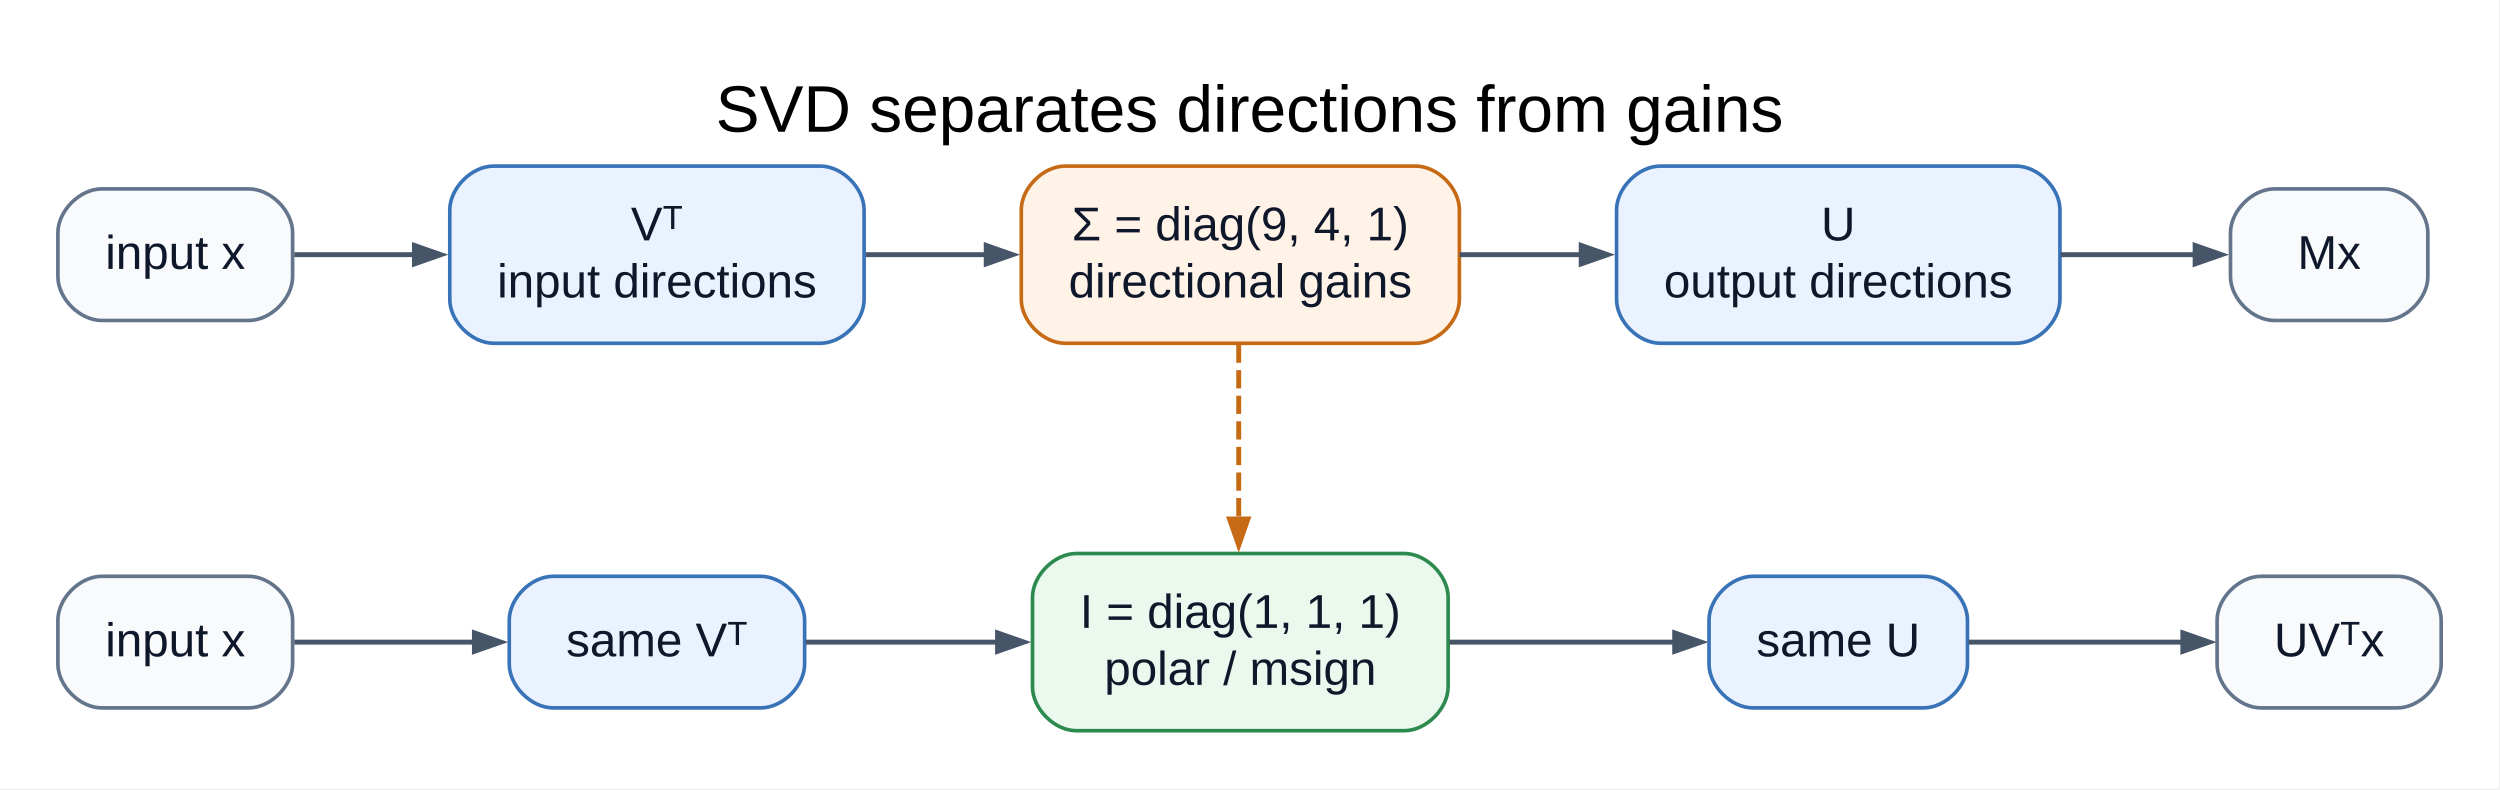
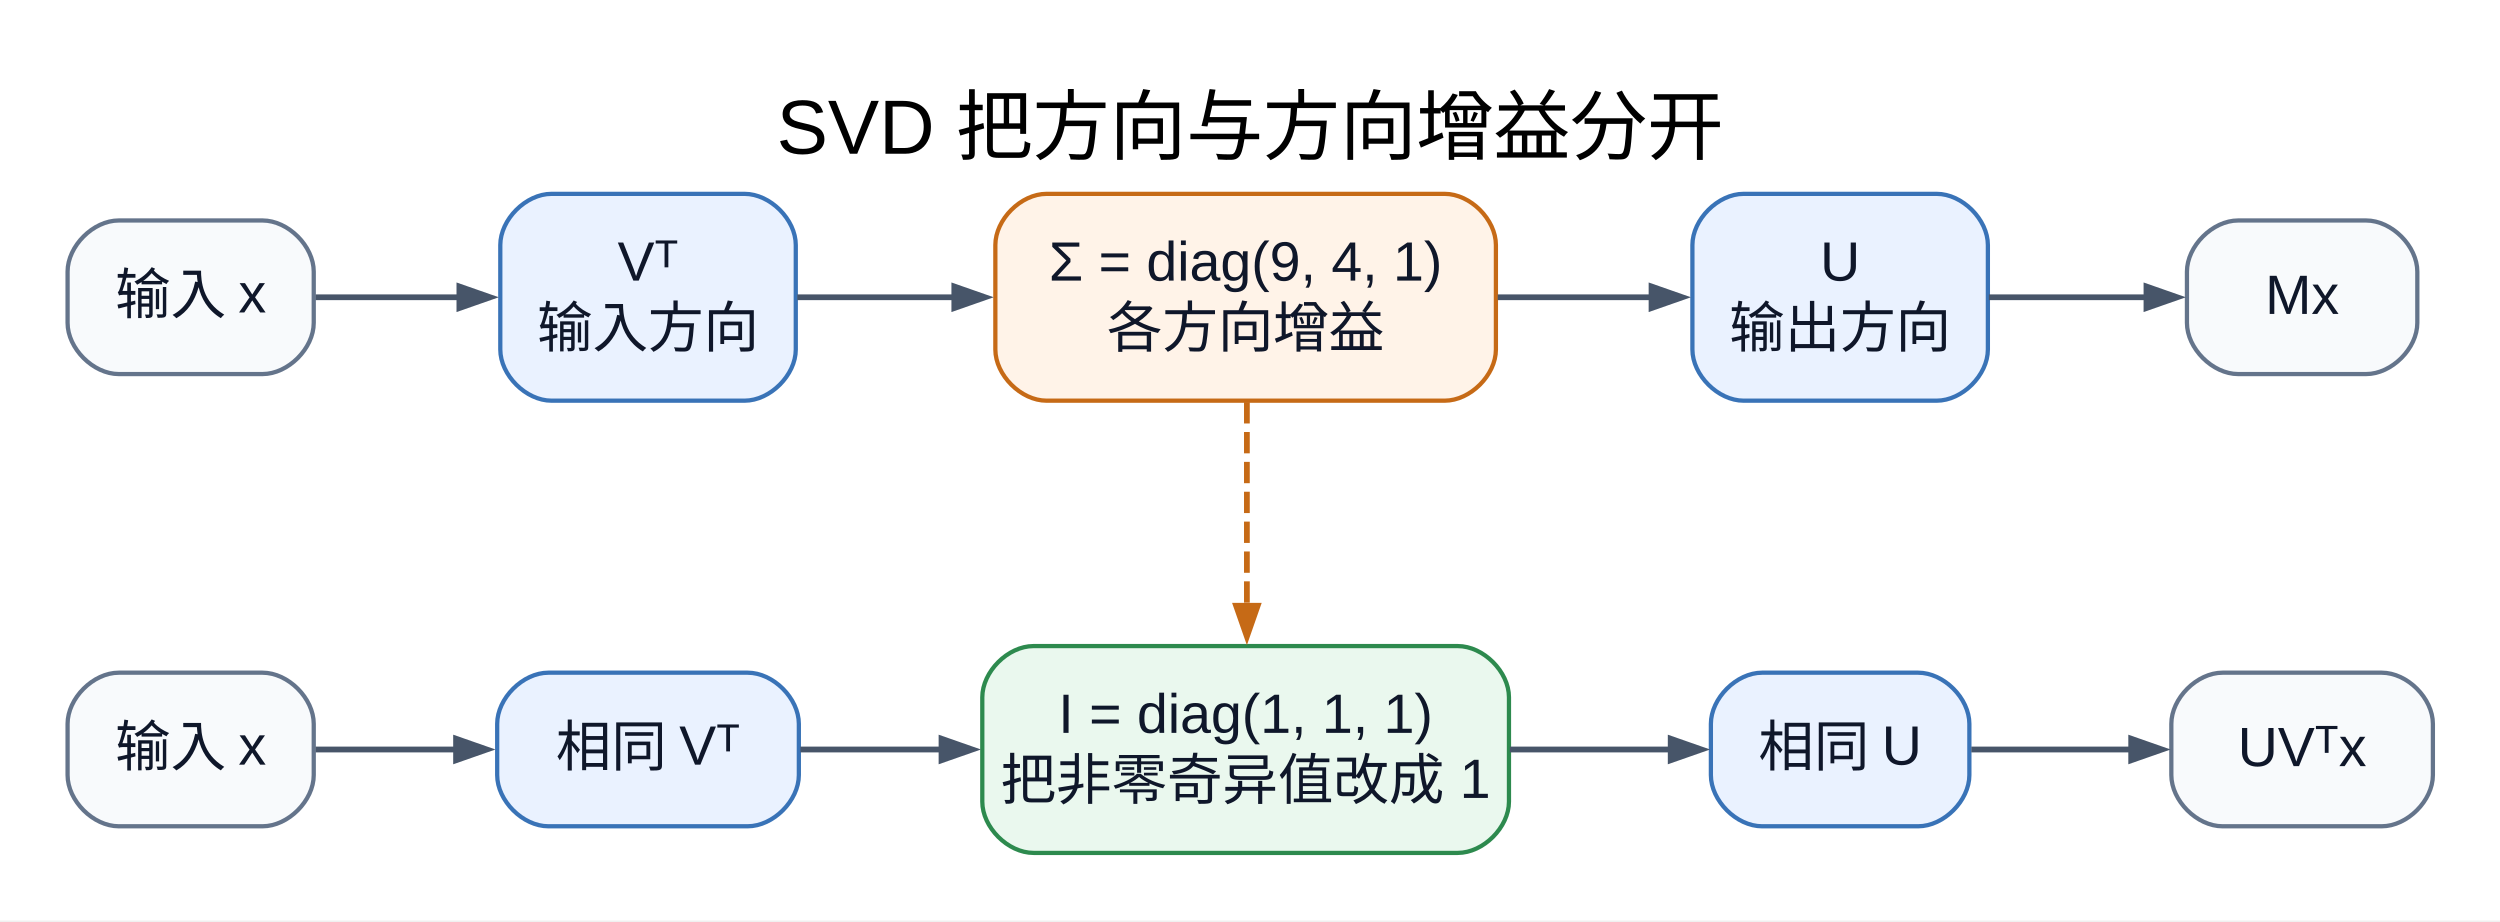
- <svg xmlns="http://www.w3.org/2000/svg" width="684pt" height="216pt" viewBox="0.00 0.00 684.00 216.00">
+ <svg xmlns="http://www.w3.org/2000/svg" width="586pt" height="216pt" viewBox="0.00 0.00 586.00 216.00">
  <g id="graph0" class="graph" transform="scale(1 1) rotate(0) translate(15.84 199.92)">
-     <polygon fill="white" stroke="none" points="-15.84,15.84 -15.84,-199.92 667.91,-199.92 667.91,15.84 -15.84,15.84" />
-     <text xml:space="preserve" text-anchor="middle" x="326.04" y="-163.88" font-family="Arial" font-size="18.00">SVD separates directions from gains</text>
+     <polygon fill="white" stroke="none" points="-15.84,15.84 -15.84,-199.92 570.27,-199.92 570.27,15.84 -15.84,15.84" />
+     <text xml:space="preserve" text-anchor="middle" x="277.22" y="-163.88" font-family="Arial" font-size="18.00">SVD 把方向与方向增益分开</text>
    <g id="node1" class="node">
-       <path fill="#f8fafc" stroke="#64748b" d="M52.22,-148.24C52.22,-148.24 12,-148.24 12,-148.24 6,-148.24 0,-142.24 0,-136.24 0,-136.24 0,-124.24 0,-124.24 0,-118.24 6,-112.24 12,-112.24 12,-112.24 52.22,-112.24 52.22,-112.24 58.22,-112.24 64.22,-118.24 64.22,-124.24 64.22,-124.24 64.22,-136.24 64.22,-136.24 64.22,-142.24 58.22,-148.24 52.22,-148.24" />
-       <text xml:space="preserve" text-anchor="middle" x="32.11" y="-126.34" font-family="Arial" font-size="13.00" fill="#0f172a">input x</text>
+       <path fill="#f8fafc" stroke="#64748b" d="M45.7,-148.24C45.7,-148.24 12,-148.24 12,-148.24 6,-148.24 0,-142.24 0,-136.24 0,-136.24 0,-124.24 0,-124.24 0,-118.24 6,-112.24 12,-112.24 12,-112.24 45.7,-112.24 45.7,-112.24 51.7,-112.24 57.7,-118.24 57.7,-124.24 57.7,-124.24 57.7,-136.24 57.7,-136.24 57.7,-142.24 51.7,-148.24 45.7,-148.24" />
+       <text xml:space="preserve" text-anchor="middle" x="28.85" y="-126.34" font-family="Arial" font-size="13.00" fill="#0f172a">输入 x</text>
    </g>
    <g id="node2" class="node">
-       <path fill="#eaf2ff" stroke="#3973b7" d="M208.58,-154.48C208.58,-154.48 119.22,-154.48 119.22,-154.48 113.22,-154.48 107.22,-148.48 107.22,-142.48 107.22,-142.48 107.22,-118 107.22,-118 107.22,-112 113.22,-106 119.22,-106 119.22,-106 208.58,-106 208.58,-106 214.58,-106 220.58,-112 220.58,-118 220.58,-118 220.58,-142.48 220.58,-142.48 220.58,-148.48 214.58,-154.48 208.58,-154.48" />
-       <text xml:space="preserve" text-anchor="middle" x="163.9" y="-134.14" font-family="Arial" font-size="13.00" fill="#0f172a">Vᵀ</text>
-       <text xml:space="preserve" text-anchor="middle" x="163.9" y="-118.54" font-family="Arial" font-size="13.00" fill="#0f172a">input directions</text>
+       <path fill="#eaf2ff" stroke="#3973b7" d="M158.69,-154.48C158.69,-154.48 113.43,-154.48 113.43,-154.48 107.43,-154.48 101.43,-148.48 101.43,-142.48 101.43,-142.48 101.43,-118 101.43,-118 101.43,-112 107.43,-106 113.43,-106 113.43,-106 158.69,-106 158.69,-106 164.69,-106 170.69,-112 170.69,-118 170.69,-118 170.69,-142.48 170.69,-142.48 170.69,-148.48 164.69,-154.48 158.69,-154.48" />
+       <text xml:space="preserve" text-anchor="middle" x="136.06" y="-134.14" font-family="Arial" font-size="13.00" fill="#0f172a">Vᵀ</text>
+       <text xml:space="preserve" text-anchor="middle" x="136.06" y="-118.54" font-family="Arial" font-size="13.00" fill="#0f172a">输入方向</text>
    </g>
    <g id="edge1" class="edge">
-       <path fill="none" stroke="#475569" stroke-width="1.35" d="M64.69,-130.24C64.69,-130.24 97.56,-130.24 97.56,-130.24" />
-       <polygon fill="#475569" stroke="#475569" stroke-width="1.35" points="97.56,-132.76 104.76,-130.24 97.56,-127.72 97.56,-132.76" />
+       <path fill="none" stroke="#475569" stroke-width="1.35" d="M58.15,-130.24C58.15,-130.24 91.84,-130.24 91.84,-130.24" />
+       <polygon fill="#475569" stroke="#475569" stroke-width="1.35" points="91.84,-132.76 99.04,-130.24 91.84,-127.72 91.84,-132.76" />
    </g>
    <g id="node3" class="node">
-       <path fill="#fff3e8" stroke="#c66a16" d="M371.45,-154.48C371.45,-154.48 275.58,-154.48 275.58,-154.48 269.58,-154.48 263.58,-148.48 263.58,-142.48 263.58,-142.48 263.58,-118 263.58,-118 263.58,-112 269.58,-106 275.58,-106 275.58,-106 371.45,-106 371.45,-106 377.45,-106 383.45,-112 383.45,-118 383.45,-118 383.45,-142.48 383.45,-142.48 383.45,-148.48 377.45,-154.48 371.45,-154.48" />
-       <text xml:space="preserve" text-anchor="middle" x="323.51" y="-134.14" font-family="Arial" font-size="13.00" fill="#0f172a">Σ = diag(9, 4, 1)</text>
-       <text xml:space="preserve" text-anchor="middle" x="323.51" y="-118.54" font-family="Arial" font-size="13.00" fill="#0f172a">directional gains</text>
+       <path fill="#fff3e8" stroke="#c66a16" d="M322.8,-154.48C322.8,-154.48 229.47,-154.48 229.47,-154.48 223.47,-154.48 217.47,-148.48 217.47,-142.48 217.47,-142.48 217.47,-118 217.47,-118 217.47,-112 223.47,-106 229.47,-106 229.47,-106 322.8,-106 322.8,-106 328.8,-106 334.8,-112 334.8,-118 334.8,-118 334.8,-142.48 334.8,-142.48 334.8,-148.48 328.8,-154.48 322.8,-154.48" />
+       <text xml:space="preserve" text-anchor="middle" x="276.13" y="-134.14" font-family="Arial" font-size="13.00" fill="#0f172a">Σ = diag(9, 4, 1)</text>
+       <text xml:space="preserve" text-anchor="middle" x="276.13" y="-118.54" font-family="Arial" font-size="13.00" fill="#0f172a">各方向增益</text>
    </g>
    <g id="edge2" class="edge">
-       <path fill="none" stroke="#475569" stroke-width="1.35" d="M221.07,-130.24C221.07,-130.24 253.99,-130.24 253.99,-130.24" />
-       <polygon fill="#475569" stroke="#475569" stroke-width="1.35" points="253.99,-132.76 261.19,-130.24 253.99,-127.72 253.99,-132.76" />
+       <path fill="none" stroke="#475569" stroke-width="1.35" d="M171.04,-130.24C171.04,-130.24 207.85,-130.24 207.85,-130.24" />
+       <polygon fill="#475569" stroke="#475569" stroke-width="1.35" points="207.85,-132.76 215.05,-130.24 207.85,-127.72 207.85,-132.76" />
    </g>
    <g id="node4" class="node">
-       <path fill="#eaf2ff" stroke="#3973b7" d="M535.76,-154.48C535.76,-154.48 438.45,-154.48 438.45,-154.48 432.45,-154.48 426.45,-148.48 426.45,-142.48 426.45,-142.48 426.45,-118 426.45,-118 426.45,-112 432.45,-106 438.45,-106 438.45,-106 535.76,-106 535.76,-106 541.76,-106 547.76,-112 547.76,-118 547.76,-118 547.76,-142.48 547.76,-142.48 547.76,-148.48 541.76,-154.48 535.76,-154.48" />
-       <text xml:space="preserve" text-anchor="middle" x="487.1" y="-134.14" font-family="Arial" font-size="13.00" fill="#0f172a">U</text>
-       <text xml:space="preserve" text-anchor="middle" x="487.1" y="-118.54" font-family="Arial" font-size="13.00" fill="#0f172a">output directions</text>
+       <path fill="#eaf2ff" stroke="#3973b7" d="M438.12,-154.48C438.12,-154.48 392.86,-154.48 392.86,-154.48 386.86,-154.48 380.86,-148.48 380.86,-142.48 380.86,-142.48 380.86,-118 380.86,-118 380.86,-112 386.86,-106 392.86,-106 392.86,-106 438.12,-106 438.12,-106 444.12,-106 450.12,-112 450.12,-118 450.12,-118 450.12,-142.48 450.12,-142.48 450.12,-148.48 444.12,-154.48 438.12,-154.48" />
+       <text xml:space="preserve" text-anchor="middle" x="415.49" y="-134.14" font-family="Arial" font-size="13.00" fill="#0f172a">U</text>
+       <text xml:space="preserve" text-anchor="middle" x="415.49" y="-118.54" font-family="Arial" font-size="13.00" fill="#0f172a">输出方向</text>
    </g>
    <g id="edge3" class="edge">
-       <path fill="none" stroke="#475569" stroke-width="1.35" d="M383.5,-130.24C383.5,-130.24 416.78,-130.24 416.78,-130.24" />
-       <polygon fill="#475569" stroke="#475569" stroke-width="1.35" points="416.78,-132.76 423.98,-130.24 416.78,-127.72 416.78,-132.76" />
+       <path fill="none" stroke="#475569" stroke-width="1.35" d="M335.23,-130.24C335.23,-130.24 371.28,-130.24 371.28,-130.24" />
+       <polygon fill="#475569" stroke="#475569" stroke-width="1.35" points="371.28,-132.76 378.48,-130.24 371.28,-127.72 371.28,-132.76" />
    </g>
    <g id="node8" class="node">
-       <path fill="#eaf8ee" stroke="#2d8a4e" d="M368.37,-48.48C368.37,-48.48 278.65,-48.48 278.65,-48.48 272.65,-48.48 266.65,-42.48 266.65,-36.48 266.65,-36.48 266.65,-12 266.65,-12 266.65,-6 272.65,0 278.65,0 278.65,0 368.37,0 368.37,0 374.37,0 380.37,-6 380.37,-12 380.37,-12 380.37,-36.48 380.37,-36.48 380.37,-42.48 374.37,-48.48 368.37,-48.48" />
-       <text xml:space="preserve" text-anchor="middle" x="323.51" y="-28.14" font-family="Arial" font-size="13.00" fill="#0f172a">I = diag(1, 1, 1)</text>
-       <text xml:space="preserve" text-anchor="middle" x="323.51" y="-12.54" font-family="Arial" font-size="13.00" fill="#0f172a">polar / msign</text>
+       <path fill="#eaf8ee" stroke="#2d8a4e" d="M325.86,-48.48C325.86,-48.48 226.41,-48.48 226.41,-48.48 220.41,-48.48 214.41,-42.48 214.41,-36.48 214.41,-36.48 214.41,-12 214.41,-12 214.41,-6 220.41,0 226.41,0 226.41,0 325.86,0 325.86,0 331.86,0 337.86,-6 337.86,-12 337.86,-12 337.86,-36.48 337.86,-36.48 337.86,-42.48 331.86,-48.48 325.86,-48.48" />
+       <text xml:space="preserve" text-anchor="middle" x="276.13" y="-28.14" font-family="Arial" font-size="13.00" fill="#0f172a">I = diag(1, 1, 1)</text>
+       <text xml:space="preserve" text-anchor="middle" x="276.13" y="-12.54" font-family="Arial" font-size="13.00" fill="#0f172a">把非零奇异值改成 1</text>
    </g>
    <g id="edge9" class="edge">
-       <path fill="none" stroke="#c66a16" stroke-width="1.35" stroke-dasharray="5,2" d="M323.07,-105.66C323.07,-105.66 323.07,-57.93 323.07,-57.93" />
-       <polygon fill="#c66a16" stroke="#c66a16" stroke-width="1.35" points="325.59,-57.93 323.07,-50.73 320.55,-57.93 325.59,-57.93" />
+       <path fill="none" stroke="#c66a16" stroke-width="1.35" stroke-dasharray="5,2" d="M276.43,-105.66C276.43,-105.66 276.43,-57.93 276.43,-57.93" />
+       <polygon fill="#c66a16" stroke="#c66a16" stroke-width="1.35" points="278.95,-57.93 276.43,-50.73 273.91,-57.93 278.95,-57.93" />
    </g>
    <g id="node5" class="node">
-       <path fill="#f8fafc" stroke="#64748b" d="M636.42,-148.24C636.42,-148.24 606.42,-148.24 606.42,-148.24 600.42,-148.24 594.42,-142.24 594.42,-136.24 594.42,-136.24 594.42,-124.24 594.42,-124.24 594.42,-118.24 600.42,-112.24 606.42,-112.24 606.42,-112.24 636.42,-112.24 636.42,-112.24 642.42,-112.24 648.42,-118.24 648.42,-124.24 648.42,-124.24 648.42,-136.24 648.42,-136.24 648.42,-142.24 642.42,-148.24 636.42,-148.24" />
-       <text xml:space="preserve" text-anchor="middle" x="621.42" y="-126.34" font-family="Arial" font-size="13.00" fill="#0f172a">Mx</text>
+       <path fill="#f8fafc" stroke="#64748b" d="M538.78,-148.24C538.78,-148.24 508.78,-148.24 508.78,-148.24 502.78,-148.24 496.78,-142.24 496.78,-136.24 496.78,-136.24 496.78,-124.24 496.78,-124.24 496.78,-118.24 502.78,-112.24 508.78,-112.24 508.78,-112.24 538.78,-112.24 538.78,-112.24 544.78,-112.24 550.78,-118.24 550.78,-124.24 550.78,-124.24 550.78,-136.24 550.78,-136.24 550.78,-142.24 544.78,-148.24 538.78,-148.24" />
+       <text xml:space="preserve" text-anchor="middle" x="523.78" y="-126.34" font-family="Arial" font-size="13.00" fill="#0f172a">Mx</text>
    </g>
    <g id="edge4" class="edge">
-       <path fill="none" stroke="#475569" stroke-width="1.35" d="M547.97,-130.24C547.97,-130.24 584.75,-130.24 584.75,-130.24" />
-       <polygon fill="#475569" stroke="#475569" stroke-width="1.35" points="584.75,-132.76 591.95,-130.24 584.75,-127.72 584.75,-132.76" />
+       <path fill="none" stroke="#475569" stroke-width="1.35" d="M450.35,-130.24C450.35,-130.24 487.29,-130.24 487.29,-130.24" />
+       <polygon fill="#475569" stroke="#475569" stroke-width="1.35" points="487.29,-132.76 494.49,-130.24 487.29,-127.72 487.29,-132.76" />
    </g>
    <g id="node6" class="node">
-       <path fill="#f8fafc" stroke="#64748b" d="M52.22,-42.24C52.22,-42.24 12,-42.24 12,-42.24 6,-42.24 0,-36.24 0,-30.24 0,-30.24 0,-18.24 0,-18.24 0,-12.24 6,-6.24 12,-6.24 12,-6.24 52.22,-6.24 52.22,-6.24 58.22,-6.24 64.22,-12.24 64.22,-18.24 64.22,-18.24 64.22,-30.24 64.22,-30.24 64.22,-36.24 58.22,-42.24 52.22,-42.24" />
-       <text xml:space="preserve" text-anchor="middle" x="32.11" y="-20.34" font-family="Arial" font-size="13.00" fill="#0f172a">input x</text>
+       <path fill="#f8fafc" stroke="#64748b" d="M45.7,-42.24C45.7,-42.24 12,-42.24 12,-42.24 6,-42.24 0,-36.24 0,-30.24 0,-30.24 0,-18.24 0,-18.24 0,-12.24 6,-6.24 12,-6.24 12,-6.24 45.7,-6.24 45.7,-6.24 51.7,-6.24 57.7,-12.24 57.7,-18.24 57.7,-18.24 57.7,-30.24 57.7,-30.24 57.7,-36.24 51.7,-42.24 45.7,-42.24" />
+       <text xml:space="preserve" text-anchor="middle" x="28.85" y="-20.34" font-family="Arial" font-size="13.00" fill="#0f172a">输入 x</text>
    </g>
    <g id="node7" class="node">
-       <path fill="#eaf2ff" stroke="#3973b7" d="M192.31,-42.24C192.31,-42.24 135.49,-42.24 135.49,-42.24 129.49,-42.24 123.49,-36.24 123.49,-30.24 123.49,-30.24 123.49,-18.24 123.49,-18.24 123.49,-12.24 129.49,-6.24 135.49,-6.24 135.49,-6.24 192.31,-6.24 192.31,-6.24 198.31,-6.24 204.31,-12.24 204.31,-18.24 204.31,-18.24 204.31,-30.24 204.31,-30.24 204.31,-36.24 198.31,-42.24 192.31,-42.24" />
-       <text xml:space="preserve" text-anchor="middle" x="163.9" y="-20.34" font-family="Arial" font-size="13.00" fill="#0f172a">same Vᵀ</text>
+       <path fill="#eaf2ff" stroke="#3973b7" d="M159.41,-42.24C159.41,-42.24 112.7,-42.24 112.7,-42.24 106.7,-42.24 100.7,-36.24 100.7,-30.24 100.7,-30.24 100.7,-18.24 100.7,-18.24 100.7,-12.24 106.7,-6.24 112.7,-6.24 112.7,-6.24 159.41,-6.24 159.41,-6.24 165.41,-6.24 171.41,-12.24 171.41,-18.24 171.41,-18.24 171.41,-30.24 171.41,-30.24 171.41,-36.24 165.41,-42.24 159.41,-42.24" />
+       <text xml:space="preserve" text-anchor="middle" x="136.06" y="-20.34" font-family="Arial" font-size="13.00" fill="#0f172a">相同 Vᵀ</text>
    </g>
    <g id="edge5" class="edge">
-       <path fill="none" stroke="#475569" stroke-width="1.35" d="M64.69,-24.24C64.69,-24.24 113.96,-24.24 113.96,-24.24" />
-       <polygon fill="#475569" stroke="#475569" stroke-width="1.35" points="113.96,-26.76 121.16,-24.24 113.96,-21.72 113.96,-26.76" />
+       <path fill="none" stroke="#475569" stroke-width="1.35" d="M58.15,-24.24C58.15,-24.24 91.06,-24.24 91.06,-24.24" />
+       <polygon fill="#475569" stroke="#475569" stroke-width="1.35" points="91.06,-26.76 98.26,-24.24 91.06,-21.72 91.06,-26.76" />
    </g>
    <g id="edge6" class="edge">
-       <path fill="none" stroke="#475569" stroke-width="1.35" d="M204.59,-24.24C204.59,-24.24 257.09,-24.24 257.09,-24.24" />
-       <polygon fill="#475569" stroke="#475569" stroke-width="1.35" points="257.09,-26.76 264.29,-24.24 257.09,-21.72 257.09,-26.76" />
+       <path fill="none" stroke="#475569" stroke-width="1.35" d="M171.77,-24.24C171.77,-24.24 204.85,-24.24 204.85,-24.24" />
+       <polygon fill="#475569" stroke="#475569" stroke-width="1.35" points="204.85,-26.76 212.05,-24.24 204.85,-21.72 204.85,-26.76" />
    </g>
    <g id="node9" class="node">
-       <path fill="#eaf2ff" stroke="#3973b7" d="M510.46,-42.24C510.46,-42.24 463.75,-42.24 463.75,-42.24 457.75,-42.24 451.75,-36.24 451.75,-30.24 451.75,-30.24 451.75,-18.24 451.75,-18.24 451.75,-12.24 457.75,-6.24 463.75,-6.24 463.75,-6.24 510.46,-6.24 510.46,-6.24 516.46,-6.24 522.46,-12.24 522.46,-18.24 522.46,-18.24 522.46,-30.24 522.46,-30.24 522.46,-36.24 516.46,-42.24 510.46,-42.24" />
-       <text xml:space="preserve" text-anchor="middle" x="487.1" y="-20.34" font-family="Arial" font-size="13.00" fill="#0f172a">same U</text>
+       <path fill="#eaf2ff" stroke="#3973b7" d="M433.78,-42.24C433.78,-42.24 397.19,-42.24 397.19,-42.24 391.19,-42.24 385.19,-36.24 385.19,-30.24 385.19,-30.24 385.19,-18.24 385.19,-18.24 385.19,-12.24 391.19,-6.24 397.19,-6.24 397.19,-6.24 433.78,-6.24 433.78,-6.24 439.78,-6.24 445.78,-12.24 445.78,-18.24 445.78,-18.24 445.78,-30.24 445.78,-30.24 445.78,-36.24 439.78,-42.24 433.78,-42.24" />
+       <text xml:space="preserve" text-anchor="middle" x="415.49" y="-20.34" font-family="Arial" font-size="13.00" fill="#0f172a">相同 U</text>
    </g>
    <g id="edge7" class="edge">
-       <path fill="none" stroke="#475569" stroke-width="1.35" d="M380.73,-24.24C380.73,-24.24 442.36,-24.24 442.36,-24.24" />
-       <polygon fill="#475569" stroke="#475569" stroke-width="1.35" points="442.36,-26.76 449.56,-24.24 442.36,-21.72 442.36,-26.76" />
+       <path fill="none" stroke="#475569" stroke-width="1.35" d="M338.07,-24.24C338.07,-24.24 375.77,-24.24 375.77,-24.24" />
+       <polygon fill="#475569" stroke="#475569" stroke-width="1.35" points="375.77,-26.76 382.97,-24.24 375.77,-21.72 375.77,-26.76" />
    </g>
    <g id="node10" class="node">
-       <path fill="#f8fafc" stroke="#64748b" d="M640.07,-42.24C640.07,-42.24 602.76,-42.24 602.76,-42.24 596.76,-42.24 590.76,-36.24 590.76,-30.24 590.76,-30.24 590.76,-18.24 590.76,-18.24 590.76,-12.24 596.76,-6.24 602.76,-6.24 602.76,-6.24 640.07,-6.24 640.07,-6.24 646.07,-6.24 652.07,-12.24 652.07,-18.24 652.07,-18.24 652.07,-30.24 652.07,-30.24 652.07,-36.24 646.07,-42.24 640.07,-42.24" />
-       <text xml:space="preserve" text-anchor="middle" x="621.42" y="-20.34" font-family="Arial" font-size="13.00" fill="#0f172a">UVᵀx</text>
+       <path fill="#f8fafc" stroke="#64748b" d="M542.43,-42.24C542.43,-42.24 505.12,-42.24 505.12,-42.24 499.12,-42.24 493.12,-36.24 493.12,-30.24 493.12,-30.24 493.12,-18.24 493.12,-18.24 493.12,-12.24 499.12,-6.24 505.12,-6.24 505.12,-6.24 542.43,-6.24 542.43,-6.24 548.43,-6.24 554.43,-12.24 554.43,-18.24 554.43,-18.24 554.43,-30.24 554.43,-30.24 554.43,-36.24 548.43,-42.24 542.43,-42.24" />
+       <text xml:space="preserve" text-anchor="middle" x="523.78" y="-20.34" font-family="Arial" font-size="13.00" fill="#0f172a">UVᵀx</text>
    </g>
    <g id="edge8" class="edge">
-       <path fill="none" stroke="#475569" stroke-width="1.35" d="M522.74,-24.24C522.74,-24.24 581.39,-24.24 581.39,-24.24" />
-       <polygon fill="#475569" stroke="#475569" stroke-width="1.35" points="581.39,-26.76 588.59,-24.24 581.39,-21.72 581.39,-26.76" />
+       <path fill="none" stroke="#475569" stroke-width="1.35" d="M446.23,-24.24C446.23,-24.24 483.71,-24.24 483.71,-24.24" />
+       <polygon fill="#475569" stroke="#475569" stroke-width="1.35" points="483.71,-26.76 490.91,-24.24 483.71,-21.72 483.71,-26.76" />
    </g>
  </g>
</svg>
